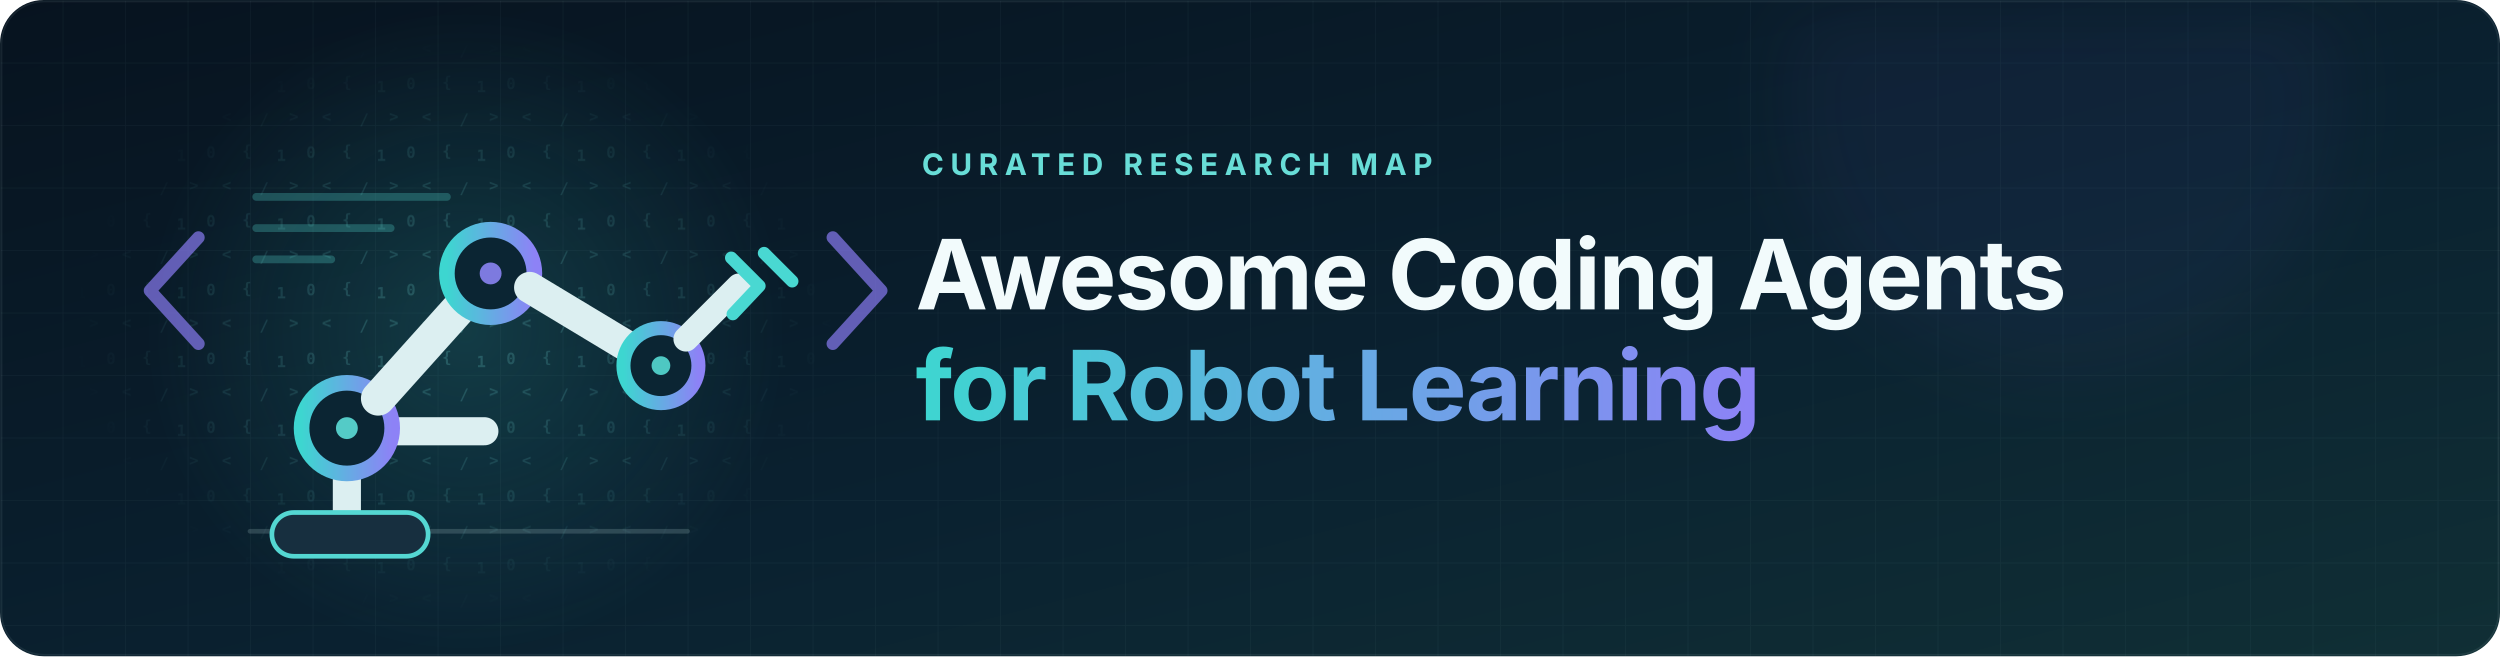
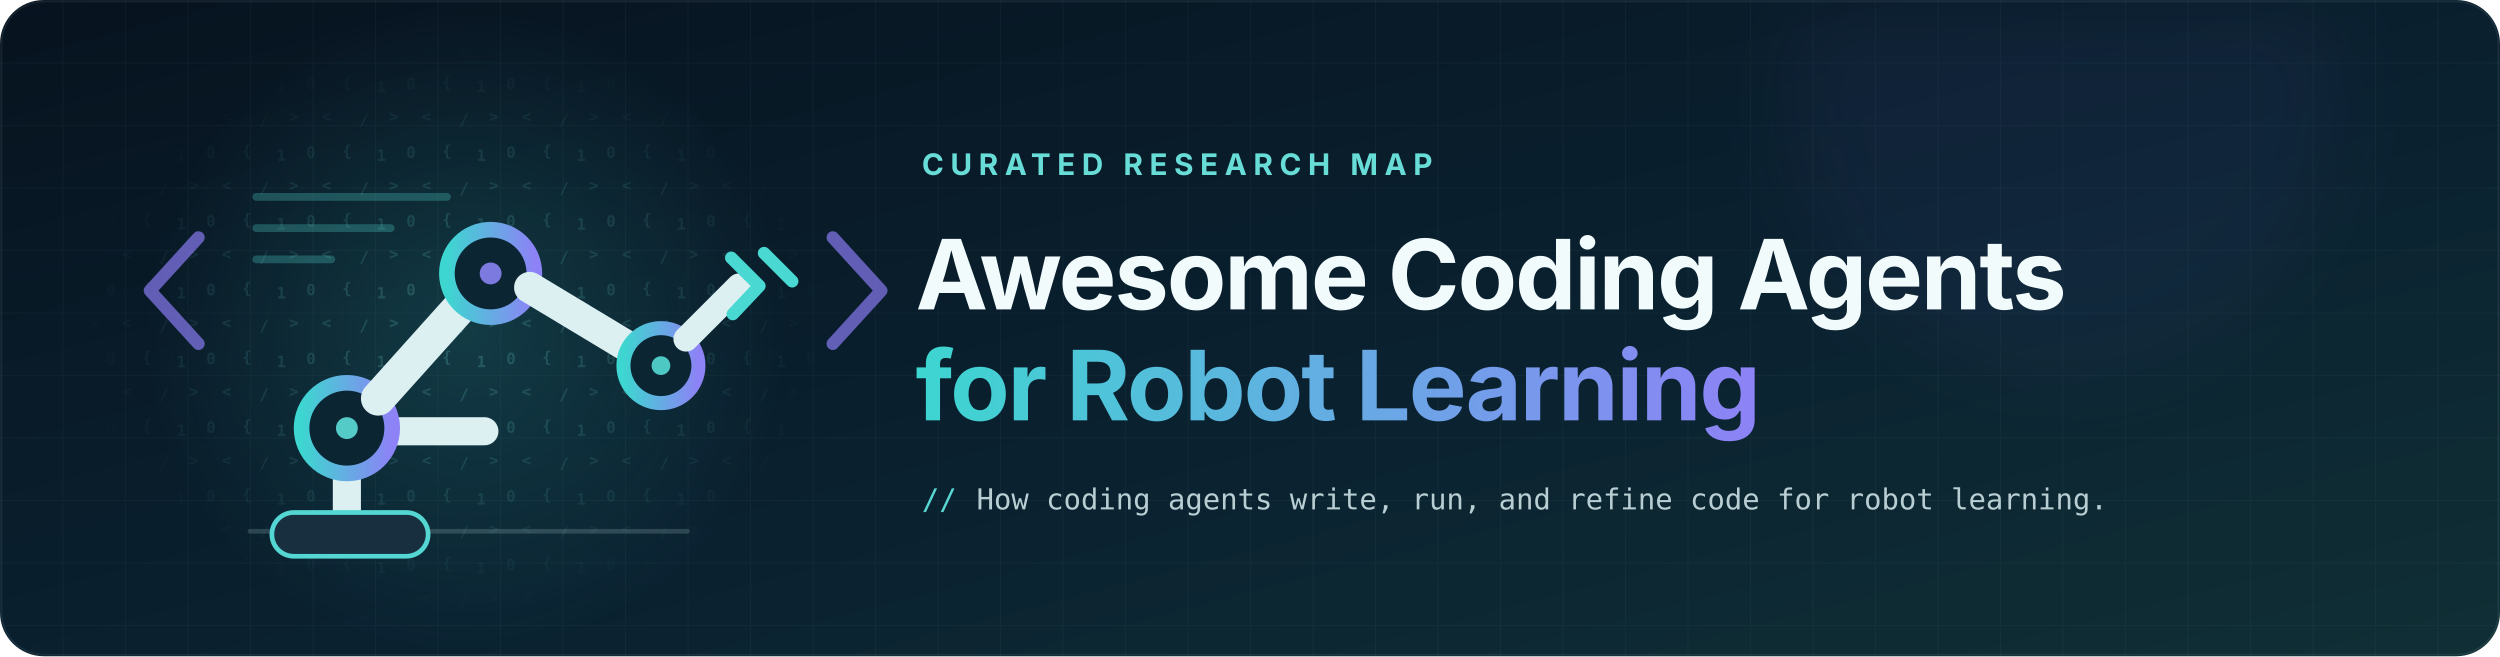
<svg xmlns="http://www.w3.org/2000/svg" viewBox="0 0 1600 420" role="img" aria-labelledby="title desc">
  <defs>
    <linearGradient id="bg" x1="0" y1="0" x2="1" y2="1">
      <stop offset="0" stop-color="#07131f" />
      <stop offset="0.56" stop-color="#0a2130" />
      <stop offset="1" stop-color="#102f35" />
    </linearGradient>
    <linearGradient id="accent" x1="0" y1="0" x2="1" y2="0">
      <stop offset="0" stop-color="#3dd6d0" />
      <stop offset="1" stop-color="#8d82f6" />
    </linearGradient>
    <radialGradient id="glow" cx="50%" cy="50%" r="50%">
      <stop offset="0" stop-color="#43e0d4" stop-opacity="0.16" />
      <stop offset="1" stop-color="#43e0d4" stop-opacity="0" />
    </radialGradient>
    <radialGradient id="asciiFade" cx="50%" cy="50%" r="50%">
      <stop offset="0" stop-color="#fff" stop-opacity="0.82" />
      <stop offset="0.64" stop-color="#fff" stop-opacity="0.38" />
      <stop offset="1" stop-color="#fff" stop-opacity="0" />
    </radialGradient>
    <pattern id="grid" width="40" height="40" patternUnits="userSpaceOnUse">
      <path d="M40 0H0V40" fill="none" stroke="#b5e1e3" stroke-opacity="0.045" stroke-width="1" />
    </pattern>
    <pattern id="ascii" width="64" height="44" patternUnits="userSpaceOnUse">
      <g fill="#70d8d6" font-family="ui-monospace, SFMono-Regular, Menlo, Monaco, Consolas, monospace" font-size="10" font-weight="600">
        <text x="4" y="13">0</text>
        <text x="27" y="12">{</text>
        <text x="49" y="15">1</text>
        <text x="14" y="34">&lt;</text>
        <text x="38" y="36">/</text>
        <text x="57" y="34">&gt;</text>
      </g>
    </pattern>
    <mask id="asciiMask">
      <rect width="1600" height="420" fill="#000" />
      <ellipse cx="292" cy="210" rx="244" ry="184" fill="url(#asciiFade)" />
    </mask>
    <filter id="soft" x="-40%" y="-40%" width="180%" height="180%">
      <feGaussianBlur stdDeviation="24" />
    </filter>
  </defs>
  <rect width="1600" height="420" rx="28" fill="url(#bg)" />
  <rect width="1600" height="420" rx="28" fill="url(#grid)" />
  <rect x="1" y="1" width="1598" height="418" rx="27" fill="none" stroke="#d8f3f4" stroke-opacity="0.08" />
  <circle cx="298" cy="212" r="205" fill="url(#glow)" />
  <circle cx="1320" cy="62" r="176" fill="#796de5" opacity="0.055" filter="url(#soft)" />
  <rect x="46" y="22" width="500" height="376" fill="url(#ascii)" opacity="0.29" mask="url(#asciiMask)" />
  <g transform="translate(92 54)" fill="none" stroke-linecap="round" stroke-linejoin="round">
    <path d="M68 286h280" stroke="#bddde1" stroke-opacity="0.19" stroke-width="3" />
    <path d="M130 276v-54h88" stroke="#dceff1" stroke-width="18" />
    <circle cx="130" cy="220" r="29" fill="#0b2533" stroke="url(#accent)" stroke-width="10" />
    <circle cx="130" cy="220" r="7" fill="#5cddd7" stroke="none" opacity="0.9" />
    <path d="M150 201l70-78" stroke="#dceff1" stroke-width="22" />
    <circle cx="222" cy="121" r="28" fill="#0b2533" stroke="url(#accent)" stroke-width="10" />
    <circle cx="222" cy="121" r="7" fill="#8a83f2" stroke="none" opacity="0.9" />
    <path d="M247 130l78 47" stroke="#dceff1" stroke-width="20" />
    <circle cx="331" cy="180" r="24" fill="#0b2533" stroke="url(#accent)" stroke-width="9" />
    <circle cx="331" cy="180" r="6" fill="#55d9d2" stroke="none" opacity="0.9" />
    <path d="M347 163l34-34" stroke="#dceff1" stroke-width="16" />
    <path d="M376 111l18 18-17 18M397 108l18 18" stroke="#49d8d2" stroke-width="8" />
    <rect x="82" y="274" width="100" height="28" rx="14" fill="#172f3f" stroke="#54d7d2" stroke-width="3" />
    <path d="M35 98L4 132l31 34M441 98l31 34-31 34" stroke="#8b7cf6" stroke-width="8" opacity="0.68" />
    <path d="M72 72h122M72 92h86M72 112h48" stroke="#55d9d2" stroke-width="5" opacity="0.27" />
  </g>
  <g font-family="Inter, ui-sans-serif, system-ui, -apple-system, BlinkMacSystemFont, 'Segoe UI', sans-serif">
    <text x="590" y="112" fill="#68ddd7" font-size="19" font-weight="700" letter-spacing="4.2">CURATED RESEARCH MAP</text>
    <text x="586" y="198" fill="#f2fbfc" font-size="62" font-weight="700" letter-spacing="-1.2">Awesome Coding Agents</text>
    <text x="586" y="269" fill="url(#accent)" font-size="62" font-weight="700" letter-spacing="-1.2">for Robot Learning</text>
  </g>
+   <g font-family="ui-monospace, SFMono-Regular, Menlo, Monaco, Consolas, monospace" font-size="18.5" font-weight="400">
+     <text x="590" y="326" fill="#58d8d3">//</text>
+     <text x="625" y="326" fill="#b8ced3">How coding agents write, run, and refine code for robot learning.</text>
+   </g>
</svg>
